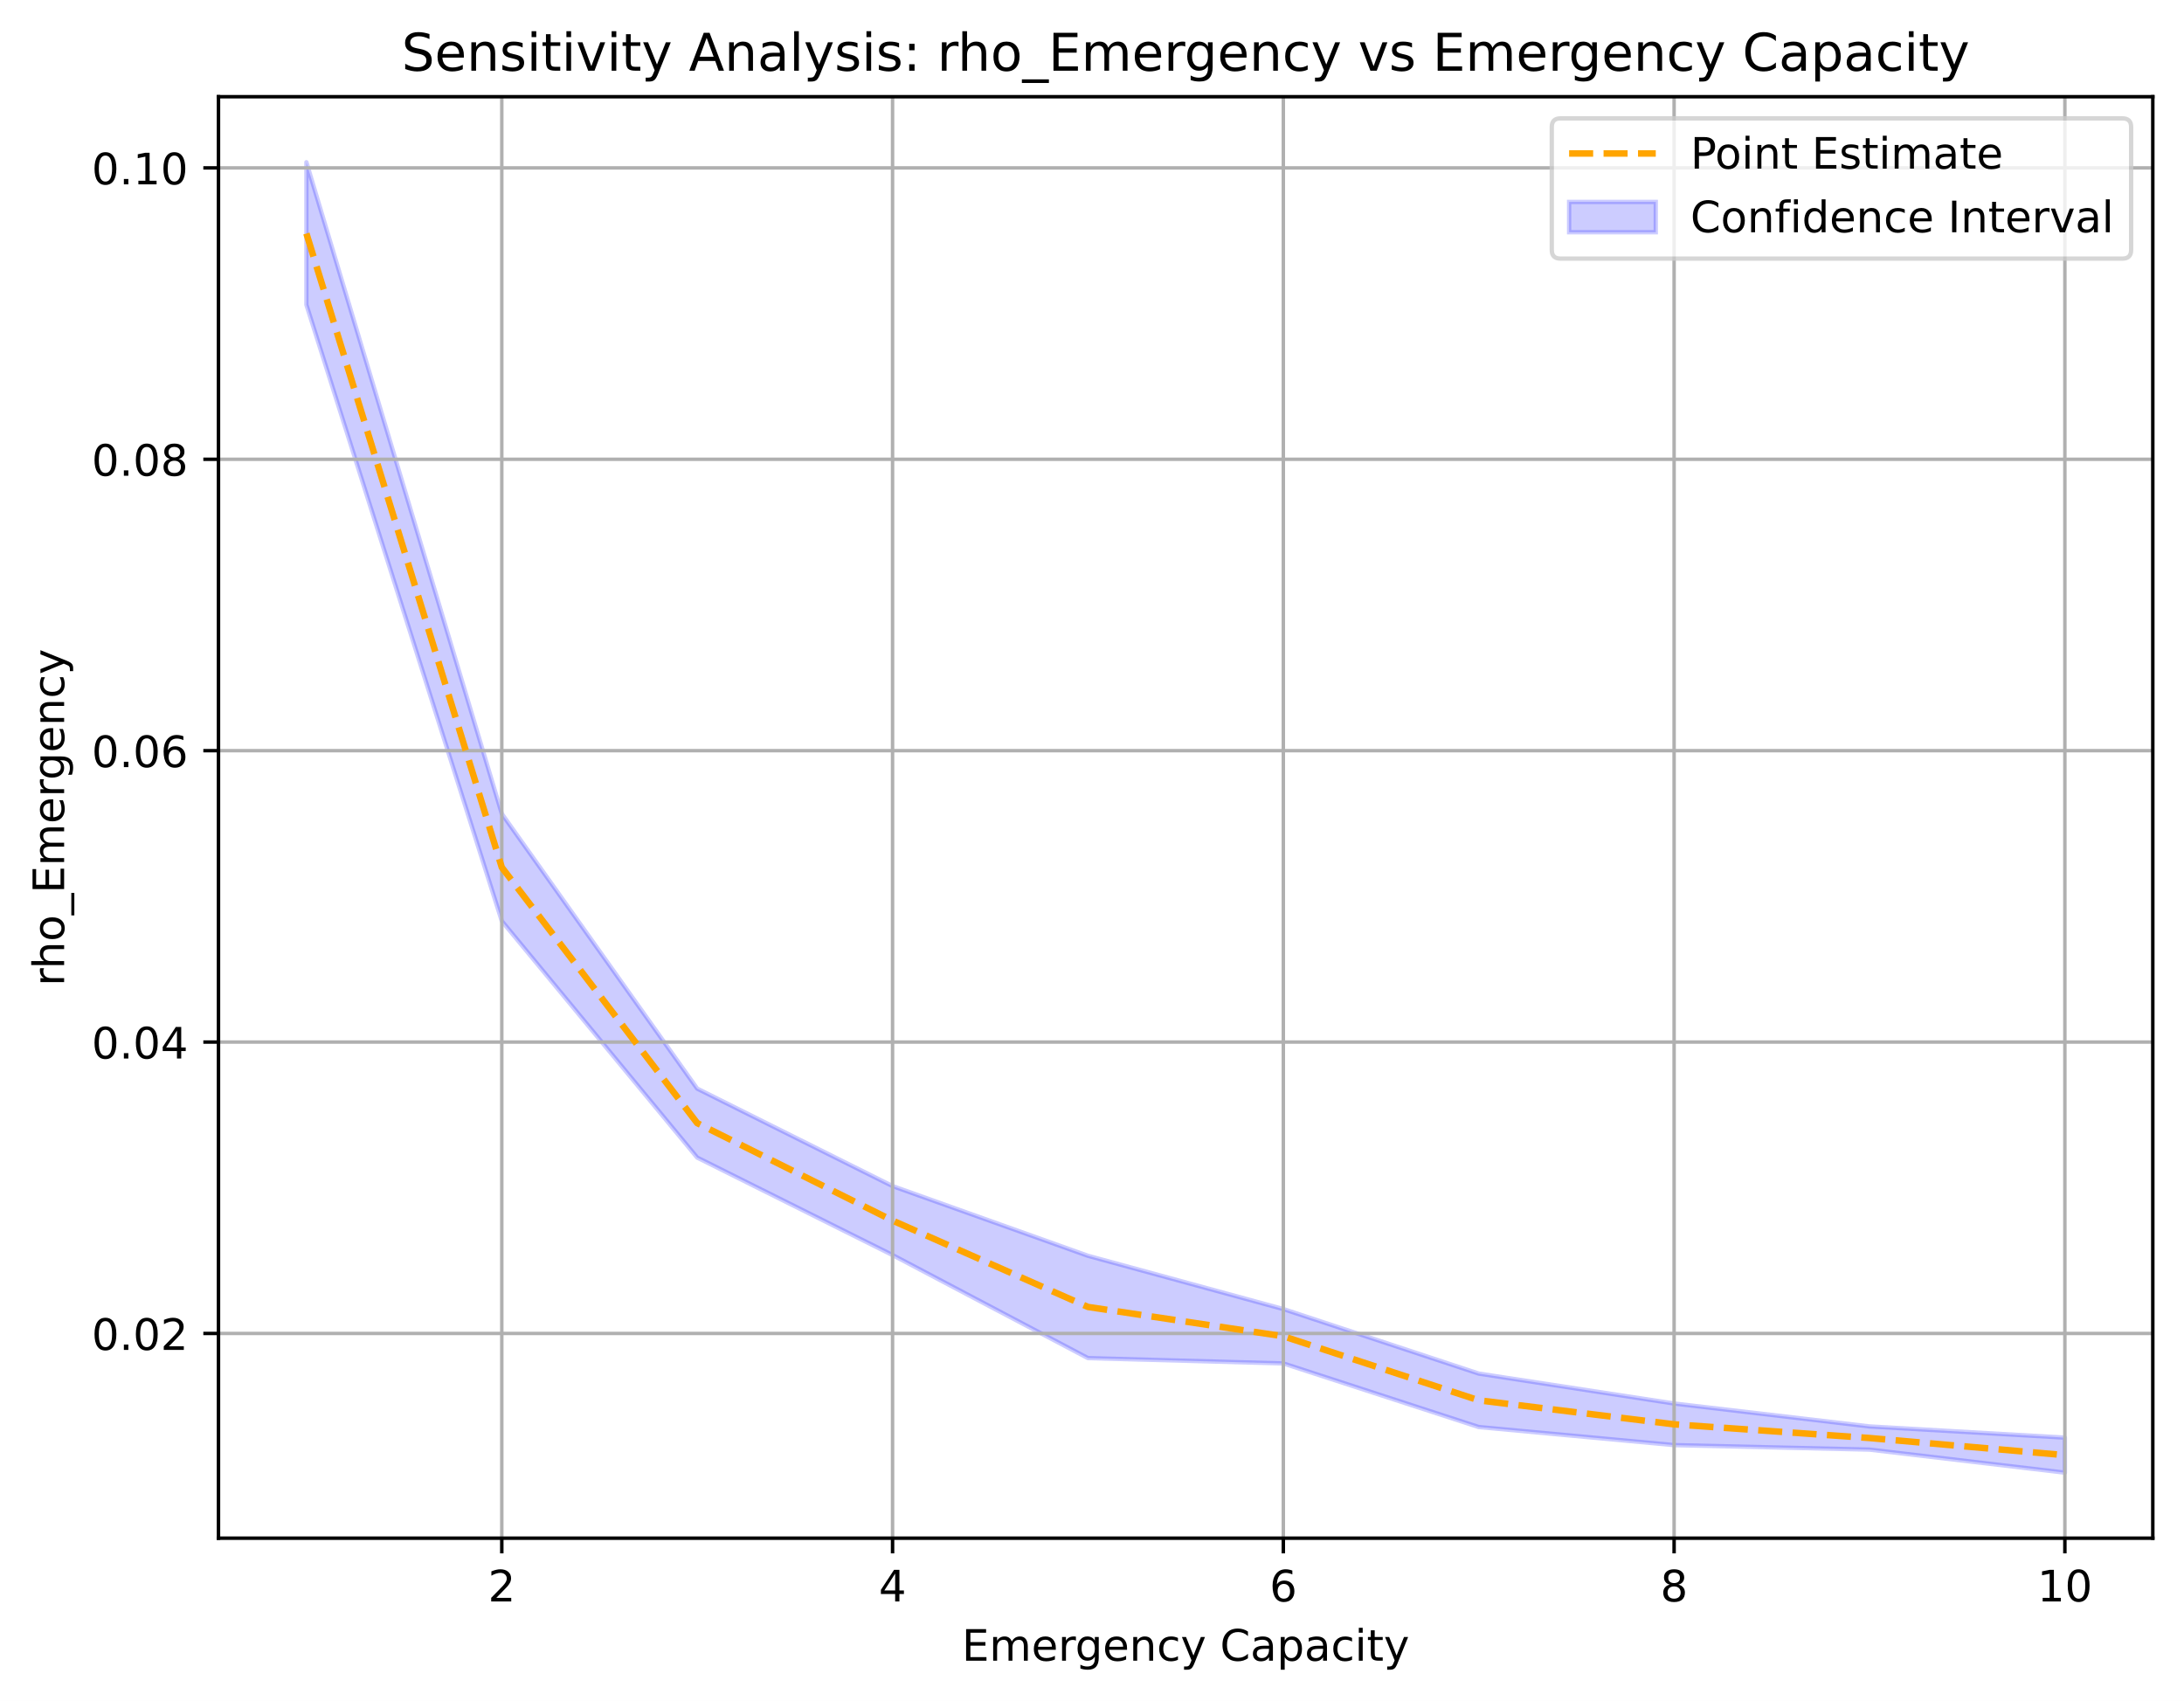
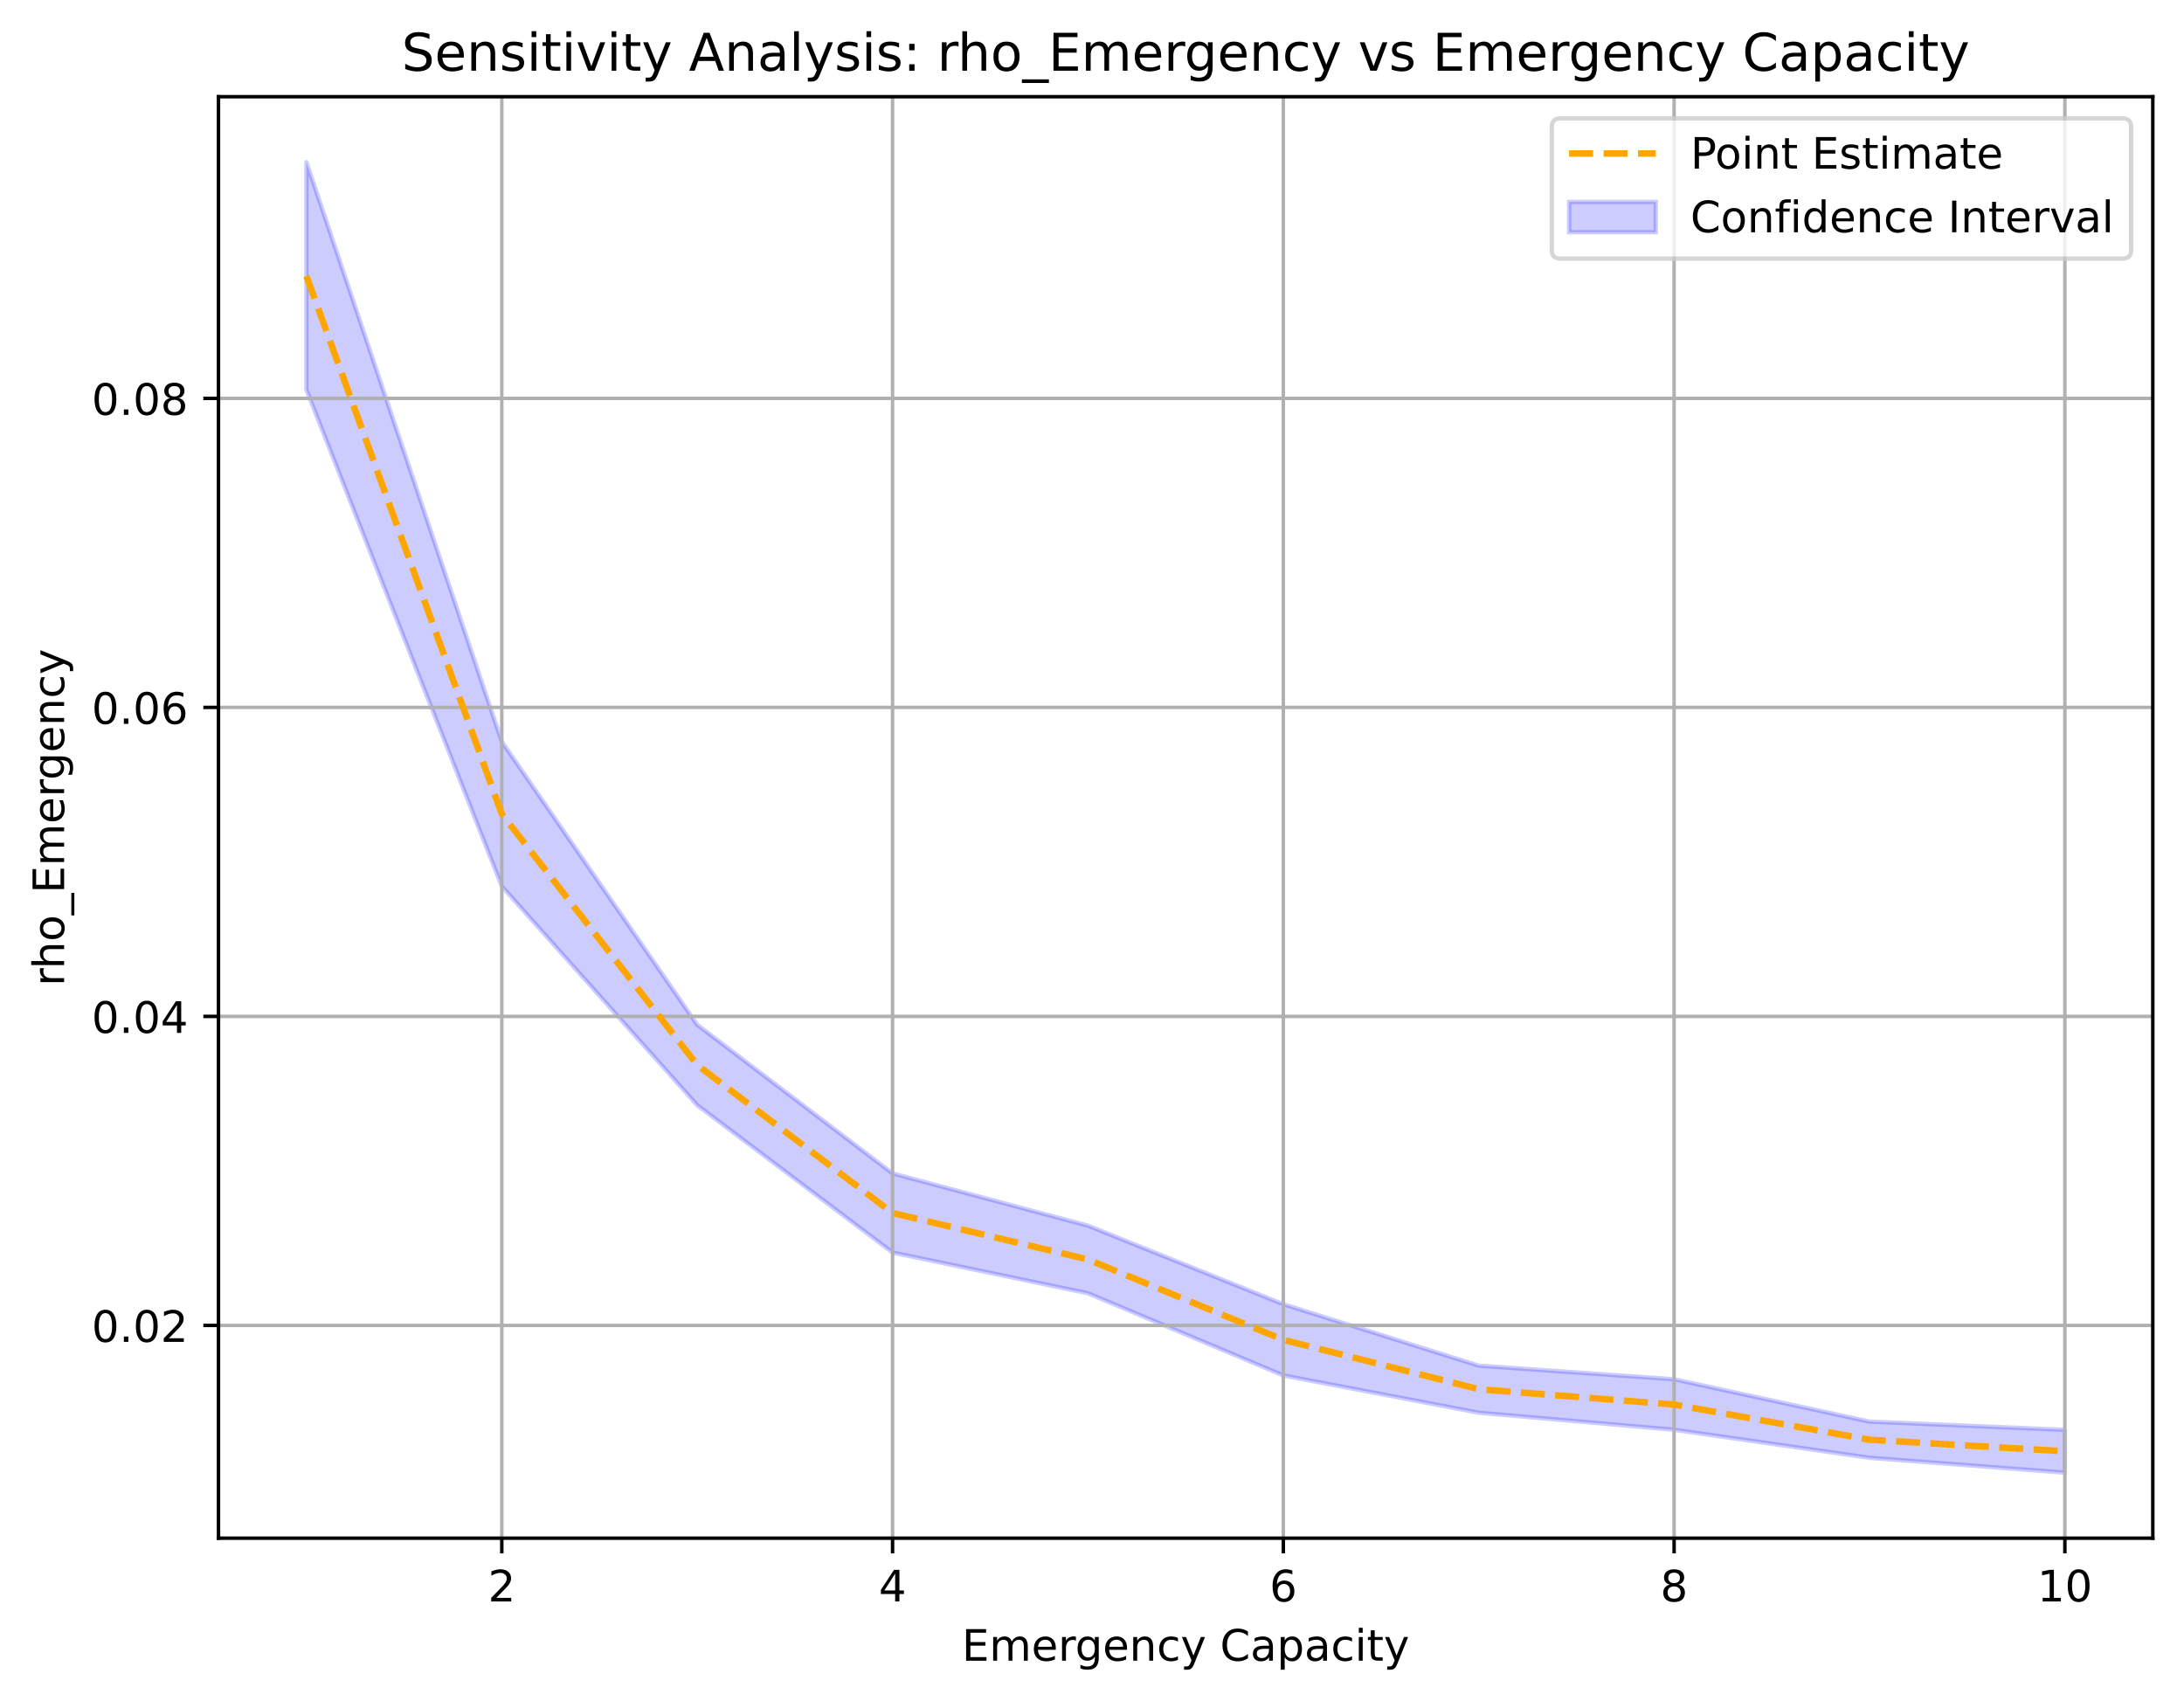
<svg xmlns="http://www.w3.org/2000/svg" xmlns:xlink="http://www.w3.org/1999/xlink" width="504.022pt" height="392.514pt" viewBox="0 0 504.022 392.514" version="1.1">
  <defs>
    <style type="text/css">*{stroke-linejoin: round; stroke-linecap: butt}</style>
  </defs>
  <g id="figure_1">
    <g id="patch_1">
      <path d="M 0 392.514  L 504.022 392.514  L 504.022 0  L 0 0  z " style="fill: #ffffff" />
    </g>
    <g id="axes_1">
      <g id="patch_2">
        <path d="M 50.422 354.958  L 496.822 354.958  L 496.822 22.318  L 50.422 22.318  z " style="fill: #ffffff" />
      </g>
      <g id="PolyCollection_1">
        <defs>
-           <path id="m9f4c64213c" d="M 70.713 -355.076  L 70.713 -322.177  L 115.804 -179.974  L 160.895 -125.388  L 205.986 -102.89  L 251.076 -79.11  L 296.167 -77.879  L 341.258 -63.206  L 386.349 -59.031  L 431.44 -57.993  L 476.531 -52.676  L 476.531 -60.757  L 476.531 -60.757  L 431.44 -63.345  L 386.349 -68.632  L 341.258 -75.541  L 296.167 -90.428  L 251.076 -102.724  L 205.986 -118.807  L 160.895 -141.304  L 115.804 -204.74  L 70.713 -355.076  z " style="stroke: #0000ff; stroke-opacity: 0.2" />
+           <path id="m9a8baab302" d="M 70.713 -355.076  L 70.713 -302.56  L 115.804 -187.978  L 160.895 -137.478  L 205.986 -103.465  L 251.076 -94.07  L 296.167 -75.104  L 341.258 -66.505  L 386.349 -62.57  L 431.44 -56.098  L 476.531 -52.676  L 476.531 -62.555  L 476.531 -62.555  L 431.44 -64.457  L 386.349 -74.229  L 341.258 -77.367  L 296.167 -91.544  L 251.076 -109.674  L 205.986 -121.727  L 160.895 -156.04  L 115.804 -221.375  L 70.713 -355.076  z " style="stroke: #0000ff; stroke-opacity: 0.2" />
        </defs>
-         <g clip-path="url(#pb32c127184)">
-           <use xlink:href="#m9f4c64213c" x="0" y="392.514" style="fill: #0000ff; fill-opacity: 0.2; stroke: #0000ff; stroke-opacity: 0.2" />
+         <g clip-path="url(#pf130de89c1)">
+           <use xlink:href="#m9a8baab302" x="0" y="392.514" style="fill: #0000ff; fill-opacity: 0.2; stroke: #0000ff; stroke-opacity: 0.2" />
        </g>
      </g>
      <g id="matplotlib.axis_1">
        <g id="xtick_1">
          <g id="line2d_1">
-             <path d="M 115.804 354.958  L 115.804 22.318  " clip-path="url(#pb32c127184)" style="fill: none; stroke: #b0b0b0; stroke-width: 0.8; stroke-linecap: square" />
+             <path d="M 115.804 354.958  L 115.804 22.318  " clip-path="url(#pf130de89c1)" style="fill: none; stroke: #b0b0b0; stroke-width: 0.8; stroke-linecap: square" />
          </g>
          <g id="line2d_2">
            <defs>
-               <path id="m9f6d638f4c" d="M 0 0  L 0 3.5  " style="stroke: #000000; stroke-width: 0.8" />
-             </defs>
-             <g>
-               <use xlink:href="#m9f6d638f4c" x="115.804" y="354.958" style="stroke: #000000; stroke-width: 0.8" />
+               <path id="md51bf7953d" d="M 0 0  L 0 3.5  " style="stroke: #000000; stroke-width: 0.8" />
+             </defs>
+             <g>
+               <use xlink:href="#md51bf7953d" x="115.804" y="354.958" style="stroke: #000000; stroke-width: 0.8" />
            </g>
          </g>
          <g id="text_1">
            <g transform="translate(112.6224 369.5566) scale(0.1 -0.1)">
              <defs>
                <path id="DejaVuSans-32" d="M 1228 531  L 3431 531  L 3431 0  L 469 0  L 469 531  Q 828 903 1448 1529  Q 2069 2156 2228 2338  Q 2531 2678 2651 2914  Q 2772 3150 2772 3378  Q 2772 3750 2511 3984  Q 2250 4219 1831 4219  Q 1534 4219 1204 4116  Q 875 4013 500 3803  L 500 4441  Q 881 4594 1212 4672  Q 1544 4750 1819 4750  Q 2544 4750 2975 4387  Q 3406 4025 3406 3419  Q 3406 3131 3298 2873  Q 3191 2616 2906 2266  Q 2828 2175 2409 1742  Q 1991 1309 1228 531  z " transform="scale(0.015625)" />
              </defs>
              <use xlink:href="#DejaVuSans-32" />
            </g>
          </g>
        </g>
        <g id="xtick_2">
          <g id="line2d_3">
-             <path d="M 205.986 354.958  L 205.986 22.318  " clip-path="url(#pb32c127184)" style="fill: none; stroke: #b0b0b0; stroke-width: 0.8; stroke-linecap: square" />
+             <path d="M 205.986 354.958  L 205.986 22.318  " clip-path="url(#pf130de89c1)" style="fill: none; stroke: #b0b0b0; stroke-width: 0.8; stroke-linecap: square" />
          </g>
          <g id="line2d_4">
            <g>
-               <use xlink:href="#m9f6d638f4c" x="205.986" y="354.958" style="stroke: #000000; stroke-width: 0.8" />
+               <use xlink:href="#md51bf7953d" x="205.986" y="354.958" style="stroke: #000000; stroke-width: 0.8" />
            </g>
          </g>
          <g id="text_2">
            <g transform="translate(202.8043 369.5566) scale(0.1 -0.1)">
              <defs>
                <path id="DejaVuSans-34" d="M 2419 4116  L 825 1625  L 2419 1625  L 2419 4116  z M 2253 4666  L 3047 4666  L 3047 1625  L 3713 1625  L 3713 1100  L 3047 1100  L 3047 0  L 2419 0  L 2419 1100  L 313 1100  L 313 1709  L 2253 4666  z " transform="scale(0.015625)" />
              </defs>
              <use xlink:href="#DejaVuSans-34" />
            </g>
          </g>
        </g>
        <g id="xtick_3">
          <g id="line2d_5">
-             <path d="M 296.167 354.958  L 296.167 22.318  " clip-path="url(#pb32c127184)" style="fill: none; stroke: #b0b0b0; stroke-width: 0.8; stroke-linecap: square" />
+             <path d="M 296.167 354.958  L 296.167 22.318  " clip-path="url(#pf130de89c1)" style="fill: none; stroke: #b0b0b0; stroke-width: 0.8; stroke-linecap: square" />
          </g>
          <g id="line2d_6">
            <g>
-               <use xlink:href="#m9f6d638f4c" x="296.167" y="354.958" style="stroke: #000000; stroke-width: 0.8" />
+               <use xlink:href="#md51bf7953d" x="296.167" y="354.958" style="stroke: #000000; stroke-width: 0.8" />
            </g>
          </g>
          <g id="text_3">
            <g transform="translate(292.9861 369.5566) scale(0.1 -0.1)">
              <defs>
                <path id="DejaVuSans-36" d="M 2113 2584  Q 1688 2584 1439 2293  Q 1191 2003 1191 1497  Q 1191 994 1439 701  Q 1688 409 2113 409  Q 2538 409 2786 701  Q 3034 994 3034 1497  Q 3034 2003 2786 2293  Q 2538 2584 2113 2584  z M 3366 4563  L 3366 3988  Q 3128 4100 2886 4159  Q 2644 4219 2406 4219  Q 1781 4219 1451 3797  Q 1122 3375 1075 2522  Q 1259 2794 1537 2939  Q 1816 3084 2150 3084  Q 2853 3084 3261 2657  Q 3669 2231 3669 1497  Q 3669 778 3244 343  Q 2819 -91 2113 -91  Q 1303 -91 875 529  Q 447 1150 447 2328  Q 447 3434 972 4092  Q 1497 4750 2381 4750  Q 2619 4750 2861 4703  Q 3103 4656 3366 4563  z " transform="scale(0.015625)" />
              </defs>
              <use xlink:href="#DejaVuSans-36" />
            </g>
          </g>
        </g>
        <g id="xtick_4">
          <g id="line2d_7">
-             <path d="M 386.349 354.958  L 386.349 22.318  " clip-path="url(#pb32c127184)" style="fill: none; stroke: #b0b0b0; stroke-width: 0.8; stroke-linecap: square" />
+             <path d="M 386.349 354.958  L 386.349 22.318  " clip-path="url(#pf130de89c1)" style="fill: none; stroke: #b0b0b0; stroke-width: 0.8; stroke-linecap: square" />
          </g>
          <g id="line2d_8">
            <g>
-               <use xlink:href="#m9f6d638f4c" x="386.349" y="354.958" style="stroke: #000000; stroke-width: 0.8" />
+               <use xlink:href="#md51bf7953d" x="386.349" y="354.958" style="stroke: #000000; stroke-width: 0.8" />
            </g>
          </g>
          <g id="text_4">
            <g transform="translate(383.1679 369.5566) scale(0.1 -0.1)">
              <defs>
                <path id="DejaVuSans-38" d="M 2034 2216  Q 1584 2216 1326 1975  Q 1069 1734 1069 1313  Q 1069 891 1326 650  Q 1584 409 2034 409  Q 2484 409 2743 651  Q 3003 894 3003 1313  Q 3003 1734 2745 1975  Q 2488 2216 2034 2216  z M 1403 2484  Q 997 2584 770 2862  Q 544 3141 544 3541  Q 544 4100 942 4425  Q 1341 4750 2034 4750  Q 2731 4750 3128 4425  Q 3525 4100 3525 3541  Q 3525 3141 3298 2862  Q 3072 2584 2669 2484  Q 3125 2378 3379 2068  Q 3634 1759 3634 1313  Q 3634 634 3220 271  Q 2806 -91 2034 -91  Q 1263 -91 848 271  Q 434 634 434 1313  Q 434 1759 690 2068  Q 947 2378 1403 2484  z M 1172 3481  Q 1172 3119 1398 2916  Q 1625 2713 2034 2713  Q 2441 2713 2670 2916  Q 2900 3119 2900 3481  Q 2900 3844 2670 4047  Q 2441 4250 2034 4250  Q 1625 4250 1398 4047  Q 1172 3844 1172 3481  z " transform="scale(0.015625)" />
              </defs>
              <use xlink:href="#DejaVuSans-38" />
            </g>
          </g>
        </g>
        <g id="xtick_5">
          <g id="line2d_9">
-             <path d="M 476.531 354.958  L 476.531 22.318  " clip-path="url(#pb32c127184)" style="fill: none; stroke: #b0b0b0; stroke-width: 0.8; stroke-linecap: square" />
+             <path d="M 476.531 354.958  L 476.531 22.318  " clip-path="url(#pf130de89c1)" style="fill: none; stroke: #b0b0b0; stroke-width: 0.8; stroke-linecap: square" />
          </g>
          <g id="line2d_10">
            <g>
-               <use xlink:href="#m9f6d638f4c" x="476.531" y="354.958" style="stroke: #000000; stroke-width: 0.8" />
+               <use xlink:href="#md51bf7953d" x="476.531" y="354.958" style="stroke: #000000; stroke-width: 0.8" />
            </g>
          </g>
          <g id="text_5">
            <g transform="translate(470.1685 369.5566) scale(0.1 -0.1)">
              <defs>
                <path id="DejaVuSans-31" d="M 794 531  L 1825 531  L 1825 4091  L 703 3866  L 703 4441  L 1819 4666  L 2450 4666  L 2450 531  L 3481 531  L 3481 0  L 794 0  L 794 531  z " transform="scale(0.015625)" />
                <path id="DejaVuSans-30" d="M 2034 4250  Q 1547 4250 1301 3770  Q 1056 3291 1056 2328  Q 1056 1369 1301 889  Q 1547 409 2034 409  Q 2525 409 2770 889  Q 3016 1369 3016 2328  Q 3016 3291 2770 3770  Q 2525 4250 2034 4250  z M 2034 4750  Q 2819 4750 3233 4129  Q 3647 3509 3647 2328  Q 3647 1150 3233 529  Q 2819 -91 2034 -91  Q 1250 -91 836 529  Q 422 1150 422 2328  Q 422 3509 836 4129  Q 1250 4750 2034 4750  z " transform="scale(0.015625)" />
              </defs>
              <use xlink:href="#DejaVuSans-31" />
              <use xlink:href="#DejaVuSans-30" x="63.623" />
            </g>
          </g>
        </g>
        <g id="text_6">
          <g transform="translate(221.9789 383.2347) scale(0.1 -0.1)">
            <defs>
              <path id="DejaVuSans-45" d="M 628 4666  L 3578 4666  L 3578 4134  L 1259 4134  L 1259 2753  L 3481 2753  L 3481 2222  L 1259 2222  L 1259 531  L 3634 531  L 3634 0  L 628 0  L 628 4666  z " transform="scale(0.015625)" />
              <path id="DejaVuSans-6d" d="M 3328 2828  Q 3544 3216 3844 3400  Q 4144 3584 4550 3584  Q 5097 3584 5394 3201  Q 5691 2819 5691 2113  L 5691 0  L 5113 0  L 5113 2094  Q 5113 2597 4934 2840  Q 4756 3084 4391 3084  Q 3944 3084 3684 2787  Q 3425 2491 3425 1978  L 3425 0  L 2847 0  L 2847 2094  Q 2847 2600 2669 2842  Q 2491 3084 2119 3084  Q 1678 3084 1418 2786  Q 1159 2488 1159 1978  L 1159 0  L 581 0  L 581 3500  L 1159 3500  L 1159 2956  Q 1356 3278 1631 3431  Q 1906 3584 2284 3584  Q 2666 3584 2933 3390  Q 3200 3197 3328 2828  z " transform="scale(0.015625)" />
              <path id="DejaVuSans-65" d="M 3597 1894  L 3597 1613  L 953 1613  Q 991 1019 1311 708  Q 1631 397 2203 397  Q 2534 397 2845 478  Q 3156 559 3463 722  L 3463 178  Q 3153 47 2828 -22  Q 2503 -91 2169 -91  Q 1331 -91 842 396  Q 353 884 353 1716  Q 353 2575 817 3079  Q 1281 3584 2069 3584  Q 2775 3584 3186 3129  Q 3597 2675 3597 1894  z M 3022 2063  Q 3016 2534 2758 2815  Q 2500 3097 2075 3097  Q 1594 3097 1305 2825  Q 1016 2553 972 2059  L 3022 2063  z " transform="scale(0.015625)" />
              <path id="DejaVuSans-72" d="M 2631 2963  Q 2534 3019 2420 3045  Q 2306 3072 2169 3072  Q 1681 3072 1420 2755  Q 1159 2438 1159 1844  L 1159 0  L 581 0  L 581 3500  L 1159 3500  L 1159 2956  Q 1341 3275 1631 3429  Q 1922 3584 2338 3584  Q 2397 3584 2469 3576  Q 2541 3569 2628 3553  L 2631 2963  z " transform="scale(0.015625)" />
              <path id="DejaVuSans-67" d="M 2906 1791  Q 2906 2416 2648 2759  Q 2391 3103 1925 3103  Q 1463 3103 1205 2759  Q 947 2416 947 1791  Q 947 1169 1205 825  Q 1463 481 1925 481  Q 2391 481 2648 825  Q 2906 1169 2906 1791  z M 3481 434  Q 3481 -459 3084 -895  Q 2688 -1331 1869 -1331  Q 1566 -1331 1297 -1286  Q 1028 -1241 775 -1147  L 775 -588  Q 1028 -725 1275 -790  Q 1522 -856 1778 -856  Q 2344 -856 2625 -561  Q 2906 -266 2906 331  L 2906 616  Q 2728 306 2450 153  Q 2172 0 1784 0  Q 1141 0 747 490  Q 353 981 353 1791  Q 353 2603 747 3093  Q 1141 3584 1784 3584  Q 2172 3584 2450 3431  Q 2728 3278 2906 2969  L 2906 3500  L 3481 3500  L 3481 434  z " transform="scale(0.015625)" />
              <path id="DejaVuSans-6e" d="M 3513 2113  L 3513 0  L 2938 0  L 2938 2094  Q 2938 2591 2744 2837  Q 2550 3084 2163 3084  Q 1697 3084 1428 2787  Q 1159 2491 1159 1978  L 1159 0  L 581 0  L 581 3500  L 1159 3500  L 1159 2956  Q 1366 3272 1645 3428  Q 1925 3584 2291 3584  Q 2894 3584 3203 3211  Q 3513 2838 3513 2113  z " transform="scale(0.015625)" />
              <path id="DejaVuSans-63" d="M 3122 3366  L 3122 2828  Q 2878 2963 2633 3030  Q 2388 3097 2138 3097  Q 1578 3097 1268 2742  Q 959 2388 959 1747  Q 959 1106 1268 751  Q 1578 397 2138 397  Q 2388 397 2633 464  Q 2878 531 3122 666  L 3122 134  Q 2881 22 2623 -34  Q 2366 -91 2075 -91  Q 1284 -91 818 406  Q 353 903 353 1747  Q 353 2603 823 3093  Q 1294 3584 2113 3584  Q 2378 3584 2631 3529  Q 2884 3475 3122 3366  z " transform="scale(0.015625)" />
              <path id="DejaVuSans-79" d="M 2059 -325  Q 1816 -950 1584 -1140  Q 1353 -1331 966 -1331  L 506 -1331  L 506 -850  L 844 -850  Q 1081 -850 1212 -737  Q 1344 -625 1503 -206  L 1606 56  L 191 3500  L 800 3500  L 1894 763  L 2988 3500  L 3597 3500  L 2059 -325  z " transform="scale(0.015625)" />
              <path id="DejaVuSans-20" transform="scale(0.015625)" />
              <path id="DejaVuSans-43" d="M 4122 4306  L 4122 3641  Q 3803 3938 3442 4084  Q 3081 4231 2675 4231  Q 1875 4231 1450 3742  Q 1025 3253 1025 2328  Q 1025 1406 1450 917  Q 1875 428 2675 428  Q 3081 428 3442 575  Q 3803 722 4122 1019  L 4122 359  Q 3791 134 3420 21  Q 3050 -91 2638 -91  Q 1578 -91 968 557  Q 359 1206 359 2328  Q 359 3453 968 4101  Q 1578 4750 2638 4750  Q 3056 4750 3426 4639  Q 3797 4528 4122 4306  z " transform="scale(0.015625)" />
              <path id="DejaVuSans-61" d="M 2194 1759  Q 1497 1759 1228 1600  Q 959 1441 959 1056  Q 959 750 1161 570  Q 1363 391 1709 391  Q 2188 391 2477 730  Q 2766 1069 2766 1631  L 2766 1759  L 2194 1759  z M 3341 1997  L 3341 0  L 2766 0  L 2766 531  Q 2569 213 2275 61  Q 1981 -91 1556 -91  Q 1019 -91 701 211  Q 384 513 384 1019  Q 384 1609 779 1909  Q 1175 2209 1959 2209  L 2766 2209  L 2766 2266  Q 2766 2663 2505 2880  Q 2244 3097 1772 3097  Q 1472 3097 1187 3025  Q 903 2953 641 2809  L 641 3341  Q 956 3463 1253 3523  Q 1550 3584 1831 3584  Q 2591 3584 2966 3190  Q 3341 2797 3341 1997  z " transform="scale(0.015625)" />
              <path id="DejaVuSans-70" d="M 1159 525  L 1159 -1331  L 581 -1331  L 581 3500  L 1159 3500  L 1159 2969  Q 1341 3281 1617 3432  Q 1894 3584 2278 3584  Q 2916 3584 3314 3078  Q 3713 2572 3713 1747  Q 3713 922 3314 415  Q 2916 -91 2278 -91  Q 1894 -91 1617 61  Q 1341 213 1159 525  z M 3116 1747  Q 3116 2381 2855 2742  Q 2594 3103 2138 3103  Q 1681 3103 1420 2742  Q 1159 2381 1159 1747  Q 1159 1113 1420 752  Q 1681 391 2138 391  Q 2594 391 2855 752  Q 3116 1113 3116 1747  z " transform="scale(0.015625)" />
              <path id="DejaVuSans-69" d="M 603 3500  L 1178 3500  L 1178 0  L 603 0  L 603 3500  z M 603 4863  L 1178 4863  L 1178 4134  L 603 4134  L 603 4863  z " transform="scale(0.015625)" />
              <path id="DejaVuSans-74" d="M 1172 4494  L 1172 3500  L 2356 3500  L 2356 3053  L 1172 3053  L 1172 1153  Q 1172 725 1289 603  Q 1406 481 1766 481  L 2356 481  L 2356 0  L 1766 0  Q 1100 0 847 248  Q 594 497 594 1153  L 594 3053  L 172 3053  L 172 3500  L 594 3500  L 594 4494  L 1172 4494  z " transform="scale(0.015625)" />
            </defs>
            <use xlink:href="#DejaVuSans-45" />
            <use xlink:href="#DejaVuSans-6d" x="63.184" />
            <use xlink:href="#DejaVuSans-65" x="160.596" />
            <use xlink:href="#DejaVuSans-72" x="222.119" />
            <use xlink:href="#DejaVuSans-67" x="261.482" />
            <use xlink:href="#DejaVuSans-65" x="324.959" />
            <use xlink:href="#DejaVuSans-6e" x="386.482" />
            <use xlink:href="#DejaVuSans-63" x="449.861" />
            <use xlink:href="#DejaVuSans-79" x="504.842" />
            <use xlink:href="#DejaVuSans-20" x="564.021" />
            <use xlink:href="#DejaVuSans-43" x="595.809" />
            <use xlink:href="#DejaVuSans-61" x="665.633" />
            <use xlink:href="#DejaVuSans-70" x="726.912" />
            <use xlink:href="#DejaVuSans-61" x="790.389" />
            <use xlink:href="#DejaVuSans-63" x="851.668" />
            <use xlink:href="#DejaVuSans-69" x="906.648" />
            <use xlink:href="#DejaVuSans-74" x="934.432" />
            <use xlink:href="#DejaVuSans-79" x="973.641" />
          </g>
        </g>
      </g>
      <g id="matplotlib.axis_2">
        <g id="ytick_1">
          <g id="line2d_11">
-             <path d="M 50.422 307.715  L 496.822 307.715  " clip-path="url(#pb32c127184)" style="fill: none; stroke: #b0b0b0; stroke-width: 0.8; stroke-linecap: square" />
+             <path d="M 50.422 305.861  L 496.822 305.861  " clip-path="url(#pf130de89c1)" style="fill: none; stroke: #b0b0b0; stroke-width: 0.8; stroke-linecap: square" />
          </g>
          <g id="line2d_12">
            <defs>
-               <path id="m36c0e3b248" d="M 0 0  L -3.5 0  " style="stroke: #000000; stroke-width: 0.8" />
-             </defs>
-             <g>
-               <use xlink:href="#m36c0e3b248" x="50.422" y="307.715" style="stroke: #000000; stroke-width: 0.8" />
+               <path id="me58a1fa8b5" d="M 0 0  L -3.5 0  " style="stroke: #000000; stroke-width: 0.8" />
+             </defs>
+             <g>
+               <use xlink:href="#me58a1fa8b5" x="50.422" y="305.861" style="stroke: #000000; stroke-width: 0.8" />
            </g>
          </g>
          <g id="text_7">
-             <g transform="translate(21.15625 311.5142) scale(0.1 -0.1)">
+             <g transform="translate(21.15625 309.66) scale(0.1 -0.1)">
              <defs>
                <path id="DejaVuSans-2e" d="M 684 794  L 1344 794  L 1344 0  L 684 0  L 684 794  z " transform="scale(0.015625)" />
              </defs>
              <use xlink:href="#DejaVuSans-30" />
              <use xlink:href="#DejaVuSans-2e" x="63.623" />
              <use xlink:href="#DejaVuSans-30" x="95.41" />
              <use xlink:href="#DejaVuSans-32" x="159.033" />
            </g>
          </g>
        </g>
        <g id="ytick_2">
          <g id="line2d_13">
-             <path d="M 50.422 240.472  L 496.822 240.472  " clip-path="url(#pb32c127184)" style="fill: none; stroke: #b0b0b0; stroke-width: 0.8; stroke-linecap: square" />
+             <path d="M 50.422 234.552  L 496.822 234.552  " clip-path="url(#pf130de89c1)" style="fill: none; stroke: #b0b0b0; stroke-width: 0.8; stroke-linecap: square" />
          </g>
          <g id="line2d_14">
            <g>
-               <use xlink:href="#m36c0e3b248" x="50.422" y="240.472" style="stroke: #000000; stroke-width: 0.8" />
+               <use xlink:href="#me58a1fa8b5" x="50.422" y="234.552" style="stroke: #000000; stroke-width: 0.8" />
            </g>
          </g>
          <g id="text_8">
-             <g transform="translate(21.15625 244.2707) scale(0.1 -0.1)">
+             <g transform="translate(21.15625 238.3508) scale(0.1 -0.1)">
              <use xlink:href="#DejaVuSans-30" />
              <use xlink:href="#DejaVuSans-2e" x="63.623" />
              <use xlink:href="#DejaVuSans-30" x="95.41" />
              <use xlink:href="#DejaVuSans-34" x="159.033" />
            </g>
          </g>
        </g>
        <g id="ytick_3">
          <g id="line2d_15">
-             <path d="M 50.422 173.228  L 496.822 173.228  " clip-path="url(#pb32c127184)" style="fill: none; stroke: #b0b0b0; stroke-width: 0.8; stroke-linecap: square" />
+             <path d="M 50.422 163.242  L 496.822 163.242  " clip-path="url(#pf130de89c1)" style="fill: none; stroke: #b0b0b0; stroke-width: 0.8; stroke-linecap: square" />
          </g>
          <g id="line2d_16">
            <g>
-               <use xlink:href="#m36c0e3b248" x="50.422" y="173.228" style="stroke: #000000; stroke-width: 0.8" />
+               <use xlink:href="#me58a1fa8b5" x="50.422" y="163.242" style="stroke: #000000; stroke-width: 0.8" />
            </g>
          </g>
          <g id="text_9">
-             <g transform="translate(21.15625 177.0273) scale(0.1 -0.1)">
+             <g transform="translate(21.15625 167.0417) scale(0.1 -0.1)">
              <use xlink:href="#DejaVuSans-30" />
              <use xlink:href="#DejaVuSans-2e" x="63.623" />
              <use xlink:href="#DejaVuSans-30" x="95.41" />
              <use xlink:href="#DejaVuSans-36" x="159.033" />
            </g>
          </g>
        </g>
        <g id="ytick_4">
          <g id="line2d_17">
-             <path d="M 50.422 105.985  L 496.822 105.985  " clip-path="url(#pb32c127184)" style="fill: none; stroke: #b0b0b0; stroke-width: 0.8; stroke-linecap: square" />
+             <path d="M 50.422 91.933  L 496.822 91.933  " clip-path="url(#pf130de89c1)" style="fill: none; stroke: #b0b0b0; stroke-width: 0.8; stroke-linecap: square" />
          </g>
          <g id="line2d_18">
            <g>
-               <use xlink:href="#m36c0e3b248" x="50.422" y="105.985" style="stroke: #000000; stroke-width: 0.8" />
+               <use xlink:href="#me58a1fa8b5" x="50.422" y="91.933" style="stroke: #000000; stroke-width: 0.8" />
            </g>
          </g>
          <g id="text_10">
-             <g transform="translate(21.15625 109.7839) scale(0.1 -0.1)">
+             <g transform="translate(21.15625 95.73257) scale(0.1 -0.1)">
              <use xlink:href="#DejaVuSans-30" />
              <use xlink:href="#DejaVuSans-2e" x="63.623" />
              <use xlink:href="#DejaVuSans-30" x="95.41" />
              <use xlink:href="#DejaVuSans-38" x="159.033" />
            </g>
          </g>
        </g>
-         <g id="ytick_5">
-           <g id="line2d_19">
-             <path d="M 50.422 38.741  L 496.822 38.741  " clip-path="url(#pb32c127184)" style="fill: none; stroke: #b0b0b0; stroke-width: 0.8; stroke-linecap: square" />
-           </g>
-           <g id="line2d_20">
-             <g>
-               <use xlink:href="#m36c0e3b248" x="50.422" y="38.741" style="stroke: #000000; stroke-width: 0.8" />
-             </g>
-           </g>
-           <g id="text_11">
-             <g transform="translate(21.15625 42.54049) scale(0.1 -0.1)">
-               <use xlink:href="#DejaVuSans-30" />
-               <use xlink:href="#DejaVuSans-2e" x="63.623" />
-               <use xlink:href="#DejaVuSans-31" x="95.41" />
-               <use xlink:href="#DejaVuSans-30" x="159.033" />
-             </g>
-           </g>
-         </g>
-         <g id="text_12">
+         <g id="text_11">
          <g transform="translate(14.79844 227.5366) rotate(-90) scale(0.1 -0.1)">
            <defs>
              <path id="DejaVuSans-68" d="M 3513 2113  L 3513 0  L 2938 0  L 2938 2094  Q 2938 2591 2744 2837  Q 2550 3084 2163 3084  Q 1697 3084 1428 2787  Q 1159 2491 1159 1978  L 1159 0  L 581 0  L 581 4863  L 1159 4863  L 1159 2956  Q 1366 3272 1645 3428  Q 1925 3584 2291 3584  Q 2894 3584 3203 3211  Q 3513 2838 3513 2113  z " transform="scale(0.015625)" />
              <path id="DejaVuSans-6f" d="M 1959 3097  Q 1497 3097 1228 2736  Q 959 2375 959 1747  Q 959 1119 1226 758  Q 1494 397 1959 397  Q 2419 397 2687 759  Q 2956 1122 2956 1747  Q 2956 2369 2687 2733  Q 2419 3097 1959 3097  z M 1959 3584  Q 2709 3584 3137 3096  Q 3566 2609 3566 1747  Q 3566 888 3137 398  Q 2709 -91 1959 -91  Q 1206 -91 779 398  Q 353 888 353 1747  Q 353 2609 779 3096  Q 1206 3584 1959 3584  z " transform="scale(0.015625)" />
              <path id="DejaVuSans-5f" d="M 3263 -1063  L 3263 -1509  L -63 -1509  L -63 -1063  L 3263 -1063  z " transform="scale(0.015625)" />
            </defs>
            <use xlink:href="#DejaVuSans-72" />
            <use xlink:href="#DejaVuSans-68" x="39.363" />
            <use xlink:href="#DejaVuSans-6f" x="102.742" />
            <use xlink:href="#DejaVuSans-5f" x="163.924" />
            <use xlink:href="#DejaVuSans-45" x="213.924" />
            <use xlink:href="#DejaVuSans-6d" x="277.107" />
            <use xlink:href="#DejaVuSans-65" x="374.52" />
            <use xlink:href="#DejaVuSans-72" x="436.043" />
            <use xlink:href="#DejaVuSans-67" x="475.406" />
            <use xlink:href="#DejaVuSans-65" x="538.883" />
            <use xlink:href="#DejaVuSans-6e" x="600.406" />
            <use xlink:href="#DejaVuSans-63" x="663.785" />
            <use xlink:href="#DejaVuSans-79" x="718.766" />
          </g>
        </g>
      </g>
-       <g id="line2d_21">
-         <path d="M 70.713 53.888  L 115.804 200.158  L 160.895 259.168  L 205.986 281.666  L 251.076 301.598  L 296.167 308.361  L 341.258 323.141  L 386.349 328.683  L 431.44 331.845  L 476.531 335.798  " clip-path="url(#pb32c127184)" style="fill: none; stroke-dasharray: 5.55,2.4; stroke-dashoffset: 0; stroke: #ffa500; stroke-width: 1.5" />
+       <g id="line2d_19">
+         <path d="M 70.713 63.696  L 115.804 187.838  L 160.895 245.756  L 205.986 279.918  L 251.076 290.642  L 296.167 309.19  L 341.258 320.579  L 386.349 324.115  L 431.44 332.237  L 476.531 334.899  " clip-path="url(#pf130de89c1)" style="fill: none; stroke-dasharray: 5.55,2.4; stroke-dashoffset: 0; stroke: #ffa500; stroke-width: 1.5" />
      </g>
      <g id="patch_3">
        <path d="M 50.422 354.958  L 50.422 22.318  " style="fill: none; stroke: #000000; stroke-width: 0.8; stroke-linejoin: miter; stroke-linecap: square" />
      </g>
      <g id="patch_4">
        <path d="M 496.822 354.958  L 496.822 22.318  " style="fill: none; stroke: #000000; stroke-width: 0.8; stroke-linejoin: miter; stroke-linecap: square" />
      </g>
      <g id="patch_5">
        <path d="M 50.422 354.958  L 496.822 354.958  " style="fill: none; stroke: #000000; stroke-width: 0.8; stroke-linejoin: miter; stroke-linecap: square" />
      </g>
      <g id="patch_6">
        <path d="M 50.422 22.318  L 496.822 22.318  " style="fill: none; stroke: #000000; stroke-width: 0.8; stroke-linejoin: miter; stroke-linecap: square" />
      </g>
-       <g id="text_13">
+       <g id="text_12">
        <g transform="translate(92.69 16.31812) scale(0.12 -0.12)">
          <defs>
            <path id="DejaVuSans-53" d="M 3425 4513  L 3425 3897  Q 3066 4069 2747 4153  Q 2428 4238 2131 4238  Q 1616 4238 1336 4038  Q 1056 3838 1056 3469  Q 1056 3159 1242 3001  Q 1428 2844 1947 2747  L 2328 2669  Q 3034 2534 3370 2195  Q 3706 1856 3706 1288  Q 3706 609 3251 259  Q 2797 -91 1919 -91  Q 1588 -91 1214 -16  Q 841 59 441 206  L 441 856  Q 825 641 1194 531  Q 1563 422 1919 422  Q 2459 422 2753 634  Q 3047 847 3047 1241  Q 3047 1584 2836 1778  Q 2625 1972 2144 2069  L 1759 2144  Q 1053 2284 737 2584  Q 422 2884 422 3419  Q 422 4038 858 4394  Q 1294 4750 2059 4750  Q 2388 4750 2728 4690  Q 3069 4631 3425 4513  z " transform="scale(0.015625)" />
            <path id="DejaVuSans-73" d="M 2834 3397  L 2834 2853  Q 2591 2978 2328 3040  Q 2066 3103 1784 3103  Q 1356 3103 1142 2972  Q 928 2841 928 2578  Q 928 2378 1081 2264  Q 1234 2150 1697 2047  L 1894 2003  Q 2506 1872 2764 1633  Q 3022 1394 3022 966  Q 3022 478 2636 193  Q 2250 -91 1575 -91  Q 1294 -91 989 -36  Q 684 19 347 128  L 347 722  Q 666 556 975 473  Q 1284 391 1588 391  Q 1994 391 2212 530  Q 2431 669 2431 922  Q 2431 1156 2273 1281  Q 2116 1406 1581 1522  L 1381 1569  Q 847 1681 609 1914  Q 372 2147 372 2553  Q 372 3047 722 3315  Q 1072 3584 1716 3584  Q 2034 3584 2315 3537  Q 2597 3491 2834 3397  z " transform="scale(0.015625)" />
            <path id="DejaVuSans-76" d="M 191 3500  L 800 3500  L 1894 563  L 2988 3500  L 3597 3500  L 2284 0  L 1503 0  L 191 3500  z " transform="scale(0.015625)" />
            <path id="DejaVuSans-41" d="M 2188 4044  L 1331 1722  L 3047 1722  L 2188 4044  z M 1831 4666  L 2547 4666  L 4325 0  L 3669 0  L 3244 1197  L 1141 1197  L 716 0  L 50 0  L 1831 4666  z " transform="scale(0.015625)" />
            <path id="DejaVuSans-6c" d="M 603 4863  L 1178 4863  L 1178 0  L 603 0  L 603 4863  z " transform="scale(0.015625)" />
            <path id="DejaVuSans-3a" d="M 750 794  L 1409 794  L 1409 0  L 750 0  L 750 794  z M 750 3309  L 1409 3309  L 1409 2516  L 750 2516  L 750 3309  z " transform="scale(0.015625)" />
          </defs>
          <use xlink:href="#DejaVuSans-53" />
          <use xlink:href="#DejaVuSans-65" x="63.477" />
          <use xlink:href="#DejaVuSans-6e" x="125" />
          <use xlink:href="#DejaVuSans-73" x="188.379" />
          <use xlink:href="#DejaVuSans-69" x="240.479" />
          <use xlink:href="#DejaVuSans-74" x="268.262" />
          <use xlink:href="#DejaVuSans-69" x="307.471" />
          <use xlink:href="#DejaVuSans-76" x="335.254" />
          <use xlink:href="#DejaVuSans-69" x="394.434" />
          <use xlink:href="#DejaVuSans-74" x="422.217" />
          <use xlink:href="#DejaVuSans-79" x="461.426" />
          <use xlink:href="#DejaVuSans-20" x="520.605" />
          <use xlink:href="#DejaVuSans-41" x="552.393" />
          <use xlink:href="#DejaVuSans-6e" x="620.801" />
          <use xlink:href="#DejaVuSans-61" x="684.18" />
          <use xlink:href="#DejaVuSans-6c" x="745.459" />
          <use xlink:href="#DejaVuSans-79" x="773.242" />
          <use xlink:href="#DejaVuSans-73" x="832.422" />
          <use xlink:href="#DejaVuSans-69" x="884.521" />
          <use xlink:href="#DejaVuSans-73" x="912.305" />
          <use xlink:href="#DejaVuSans-3a" x="964.404" />
          <use xlink:href="#DejaVuSans-20" x="998.096" />
          <use xlink:href="#DejaVuSans-72" x="1029.883" />
          <use xlink:href="#DejaVuSans-68" x="1069.246" />
          <use xlink:href="#DejaVuSans-6f" x="1132.625" />
          <use xlink:href="#DejaVuSans-5f" x="1193.807" />
          <use xlink:href="#DejaVuSans-45" x="1243.807" />
          <use xlink:href="#DejaVuSans-6d" x="1306.99" />
          <use xlink:href="#DejaVuSans-65" x="1404.402" />
          <use xlink:href="#DejaVuSans-72" x="1465.926" />
          <use xlink:href="#DejaVuSans-67" x="1505.289" />
          <use xlink:href="#DejaVuSans-65" x="1568.766" />
          <use xlink:href="#DejaVuSans-6e" x="1630.289" />
          <use xlink:href="#DejaVuSans-63" x="1693.668" />
          <use xlink:href="#DejaVuSans-79" x="1748.648" />
          <use xlink:href="#DejaVuSans-20" x="1807.828" />
          <use xlink:href="#DejaVuSans-76" x="1839.615" />
          <use xlink:href="#DejaVuSans-73" x="1898.795" />
          <use xlink:href="#DejaVuSans-20" x="1950.895" />
          <use xlink:href="#DejaVuSans-45" x="1982.682" />
          <use xlink:href="#DejaVuSans-6d" x="2045.865" />
          <use xlink:href="#DejaVuSans-65" x="2143.277" />
          <use xlink:href="#DejaVuSans-72" x="2204.801" />
          <use xlink:href="#DejaVuSans-67" x="2244.164" />
          <use xlink:href="#DejaVuSans-65" x="2307.641" />
          <use xlink:href="#DejaVuSans-6e" x="2369.164" />
          <use xlink:href="#DejaVuSans-63" x="2432.543" />
          <use xlink:href="#DejaVuSans-79" x="2487.523" />
          <use xlink:href="#DejaVuSans-20" x="2546.703" />
          <use xlink:href="#DejaVuSans-43" x="2578.49" />
          <use xlink:href="#DejaVuSans-61" x="2648.314" />
          <use xlink:href="#DejaVuSans-70" x="2709.594" />
          <use xlink:href="#DejaVuSans-61" x="2773.07" />
          <use xlink:href="#DejaVuSans-63" x="2834.35" />
          <use xlink:href="#DejaVuSans-69" x="2889.33" />
          <use xlink:href="#DejaVuSans-74" x="2917.113" />
          <use xlink:href="#DejaVuSans-79" x="2956.322" />
        </g>
      </g>
      <g id="legend_1">
        <g id="patch_7">
          <path d="M 360.119 59.674  L 489.822 59.674  Q 491.822 59.674 491.822 57.674  L 491.822 29.318  Q 491.822 27.318 489.822 27.318  L 360.119 27.318  Q 358.119 27.318 358.119 29.318  L 358.119 57.674  Q 358.119 59.674 360.119 59.674  z " style="fill: #ffffff; opacity: 0.8; stroke: #cccccc; stroke-linejoin: miter" />
        </g>
-         <g id="line2d_22">
+         <g id="line2d_20">
          <path d="M 362.119 35.417  L 372.119 35.417  L 382.119 35.417  " style="fill: none; stroke-dasharray: 5.55,2.4; stroke-dashoffset: 0; stroke: #ffa500; stroke-width: 1.5" />
        </g>
-         <g id="text_14">
+         <g id="text_13">
          <g transform="translate(390.1187 38.91656) scale(0.1 -0.1)">
            <defs>
              <path id="DejaVuSans-50" d="M 1259 4147  L 1259 2394  L 2053 2394  Q 2494 2394 2734 2622  Q 2975 2850 2975 3272  Q 2975 3691 2734 3919  Q 2494 4147 2053 4147  L 1259 4147  z M 628 4666  L 2053 4666  Q 2838 4666 3239 4311  Q 3641 3956 3641 3272  Q 3641 2581 3239 2228  Q 2838 1875 2053 1875  L 1259 1875  L 1259 0  L 628 0  L 628 4666  z " transform="scale(0.015625)" />
            </defs>
            <use xlink:href="#DejaVuSans-50" />
            <use xlink:href="#DejaVuSans-6f" x="56.678" />
            <use xlink:href="#DejaVuSans-69" x="117.859" />
            <use xlink:href="#DejaVuSans-6e" x="145.643" />
            <use xlink:href="#DejaVuSans-74" x="209.021" />
            <use xlink:href="#DejaVuSans-20" x="248.23" />
            <use xlink:href="#DejaVuSans-45" x="280.018" />
            <use xlink:href="#DejaVuSans-73" x="343.201" />
            <use xlink:href="#DejaVuSans-74" x="395.301" />
            <use xlink:href="#DejaVuSans-69" x="434.51" />
            <use xlink:href="#DejaVuSans-6d" x="462.293" />
            <use xlink:href="#DejaVuSans-61" x="559.705" />
            <use xlink:href="#DejaVuSans-74" x="620.984" />
            <use xlink:href="#DejaVuSans-65" x="660.193" />
          </g>
        </g>
        <g id="patch_8">
          <path d="M 362.119 53.595  L 382.119 53.595  L 382.119 46.595  L 362.119 46.595  z " style="fill: #0000ff; fill-opacity: 0.2; stroke: #0000ff; stroke-opacity: 0.2; stroke-linejoin: miter" />
        </g>
-         <g id="text_15">
+         <g id="text_14">
          <g transform="translate(390.1187 53.59469) scale(0.1 -0.1)">
            <defs>
              <path id="DejaVuSans-66" d="M 2375 4863  L 2375 4384  L 1825 4384  Q 1516 4384 1395 4259  Q 1275 4134 1275 3809  L 1275 3500  L 2222 3500  L 2222 3053  L 1275 3053  L 1275 0  L 697 0  L 697 3053  L 147 3053  L 147 3500  L 697 3500  L 697 3744  Q 697 4328 969 4595  Q 1241 4863 1831 4863  L 2375 4863  z " transform="scale(0.015625)" />
              <path id="DejaVuSans-64" d="M 2906 2969  L 2906 4863  L 3481 4863  L 3481 0  L 2906 0  L 2906 525  Q 2725 213 2448 61  Q 2172 -91 1784 -91  Q 1150 -91 751 415  Q 353 922 353 1747  Q 353 2572 751 3078  Q 1150 3584 1784 3584  Q 2172 3584 2448 3432  Q 2725 3281 2906 2969  z M 947 1747  Q 947 1113 1208 752  Q 1469 391 1925 391  Q 2381 391 2643 752  Q 2906 1113 2906 1747  Q 2906 2381 2643 2742  Q 2381 3103 1925 3103  Q 1469 3103 1208 2742  Q 947 2381 947 1747  z " transform="scale(0.015625)" />
              <path id="DejaVuSans-49" d="M 628 4666  L 1259 4666  L 1259 0  L 628 0  L 628 4666  z " transform="scale(0.015625)" />
            </defs>
            <use xlink:href="#DejaVuSans-43" />
            <use xlink:href="#DejaVuSans-6f" x="69.824" />
            <use xlink:href="#DejaVuSans-6e" x="131.006" />
            <use xlink:href="#DejaVuSans-66" x="194.385" />
            <use xlink:href="#DejaVuSans-69" x="229.59" />
            <use xlink:href="#DejaVuSans-64" x="257.373" />
            <use xlink:href="#DejaVuSans-65" x="320.85" />
            <use xlink:href="#DejaVuSans-6e" x="382.373" />
            <use xlink:href="#DejaVuSans-63" x="445.752" />
            <use xlink:href="#DejaVuSans-65" x="500.732" />
            <use xlink:href="#DejaVuSans-20" x="562.256" />
            <use xlink:href="#DejaVuSans-49" x="594.043" />
            <use xlink:href="#DejaVuSans-6e" x="623.535" />
            <use xlink:href="#DejaVuSans-74" x="686.914" />
            <use xlink:href="#DejaVuSans-65" x="726.123" />
            <use xlink:href="#DejaVuSans-72" x="787.646" />
            <use xlink:href="#DejaVuSans-76" x="828.76" />
            <use xlink:href="#DejaVuSans-61" x="887.939" />
            <use xlink:href="#DejaVuSans-6c" x="949.219" />
          </g>
        </g>
      </g>
    </g>
  </g>
  <defs>
-     <clipPath id="pb32c127184">
+     <clipPath id="pf130de89c1">
      <rect x="50.422" y="22.318" width="446.4" height="332.64" />
    </clipPath>
  </defs>
</svg>
